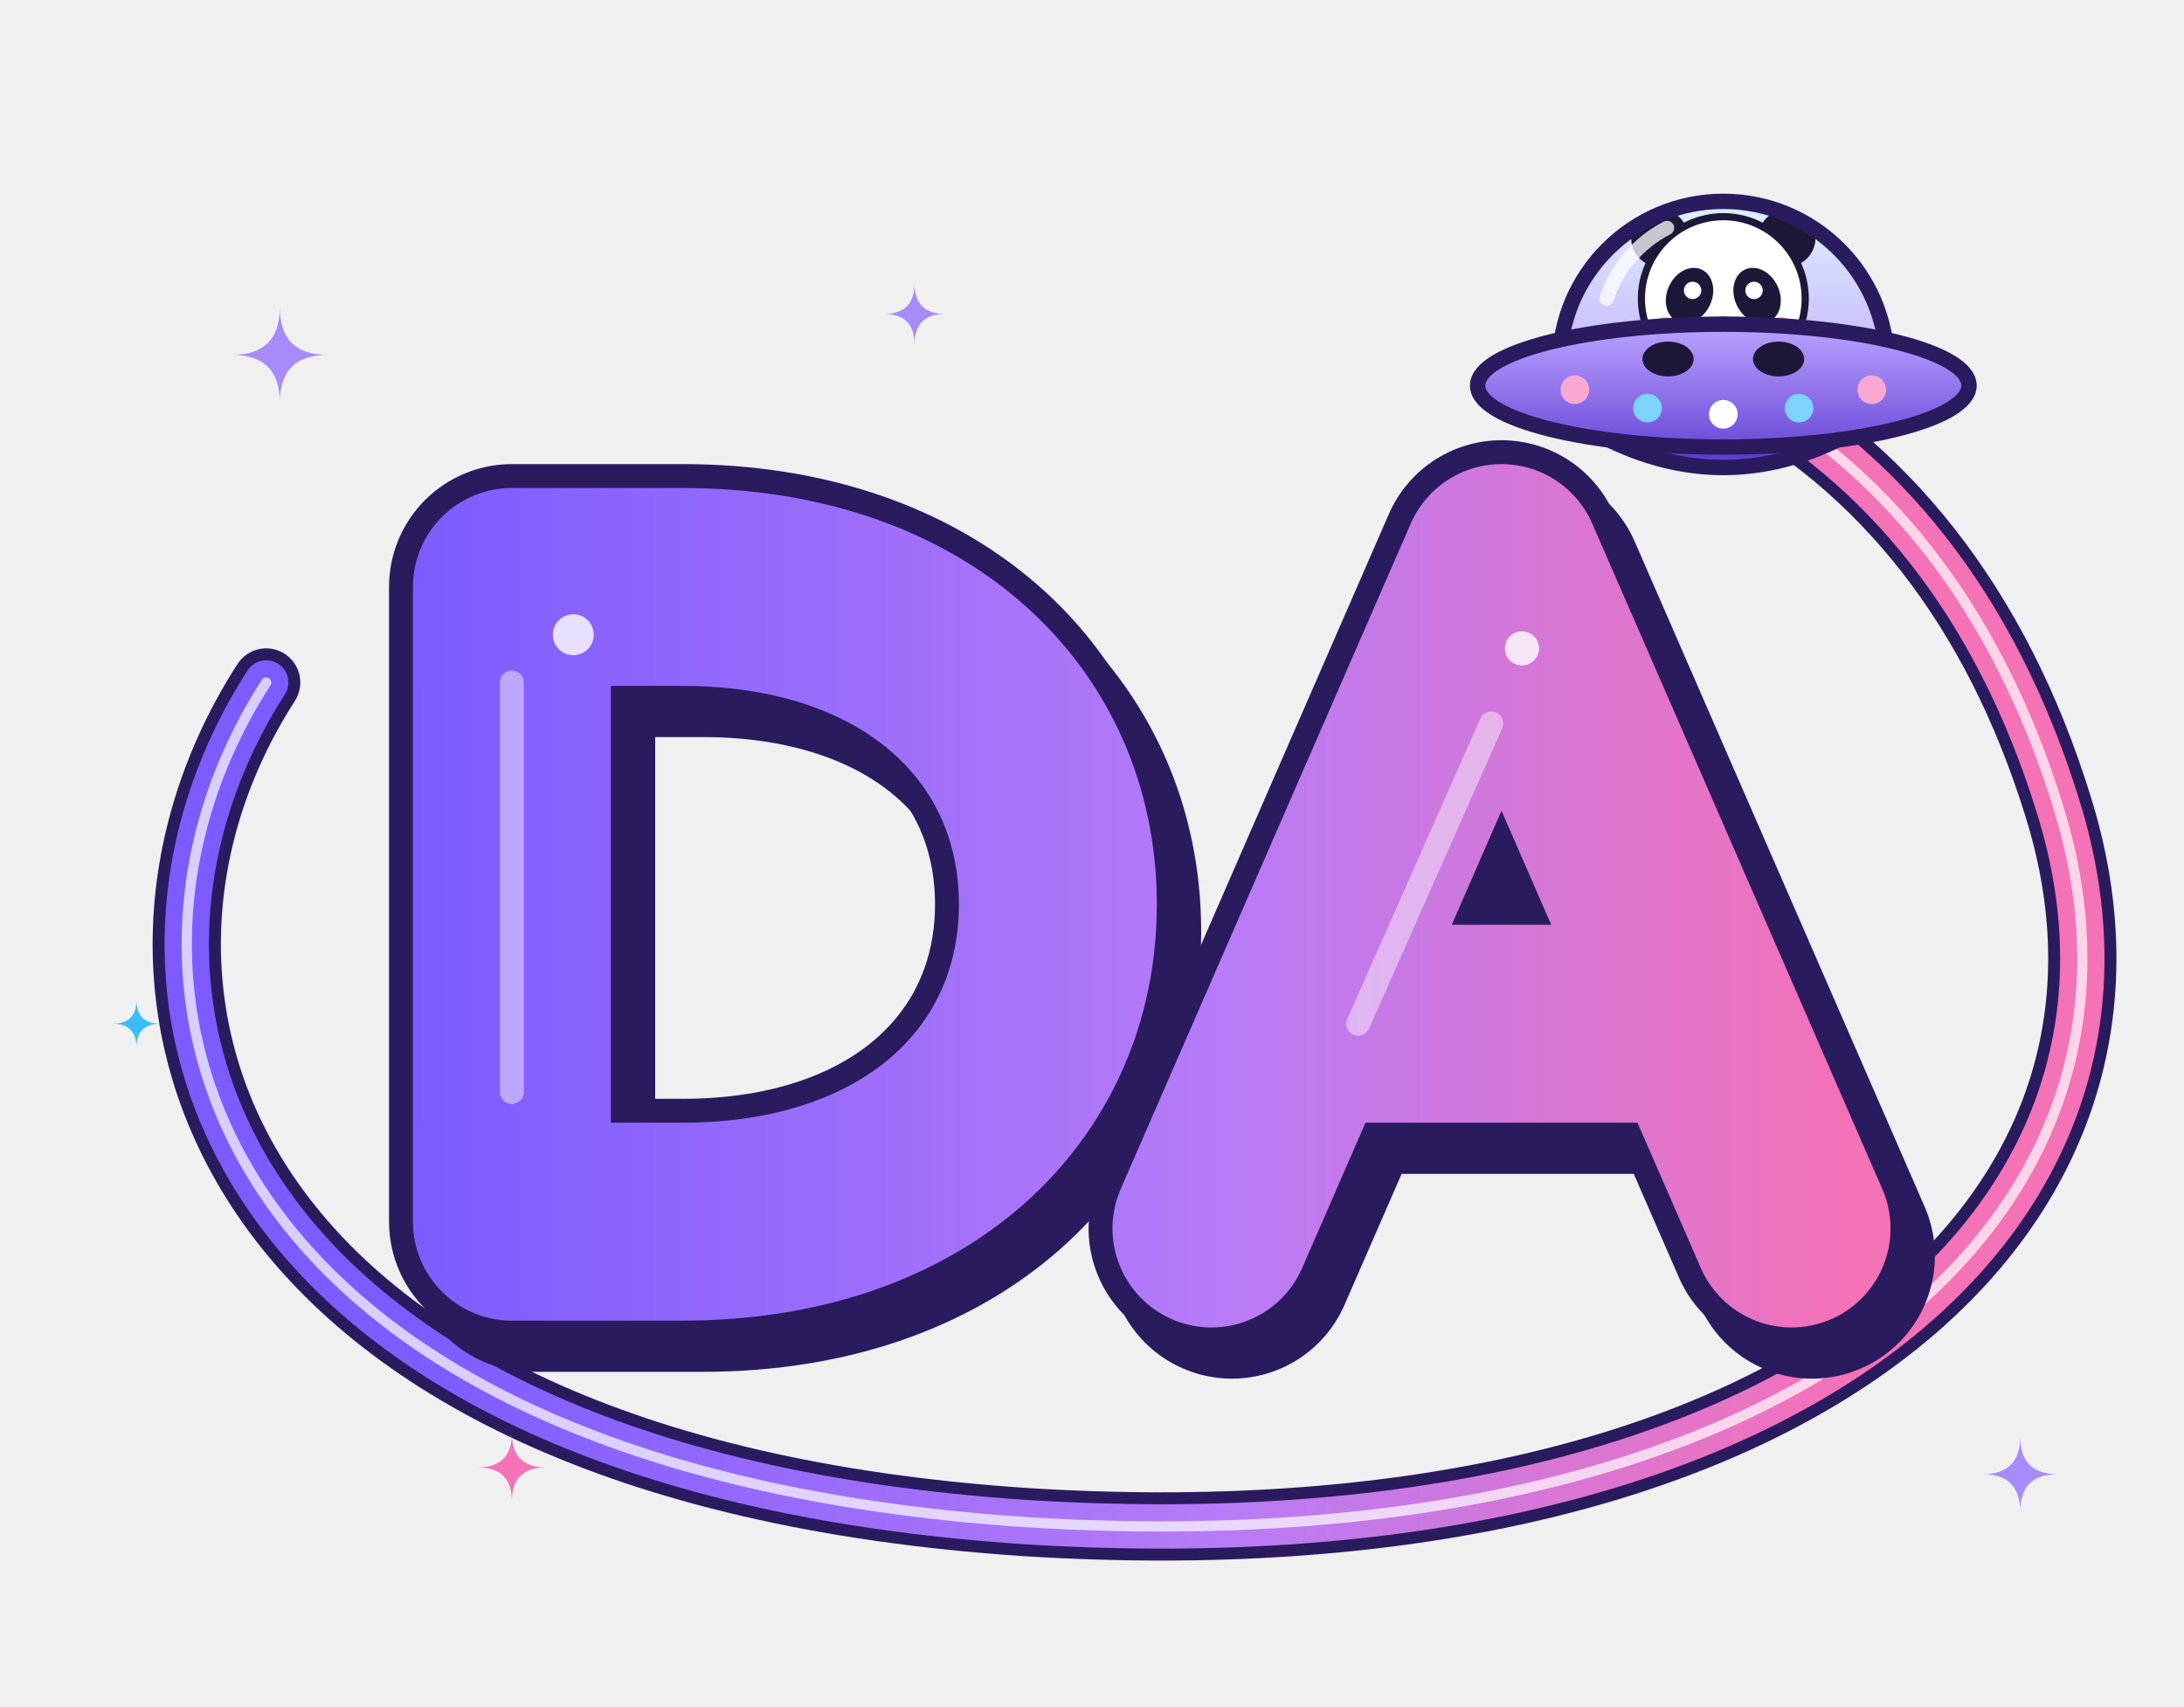
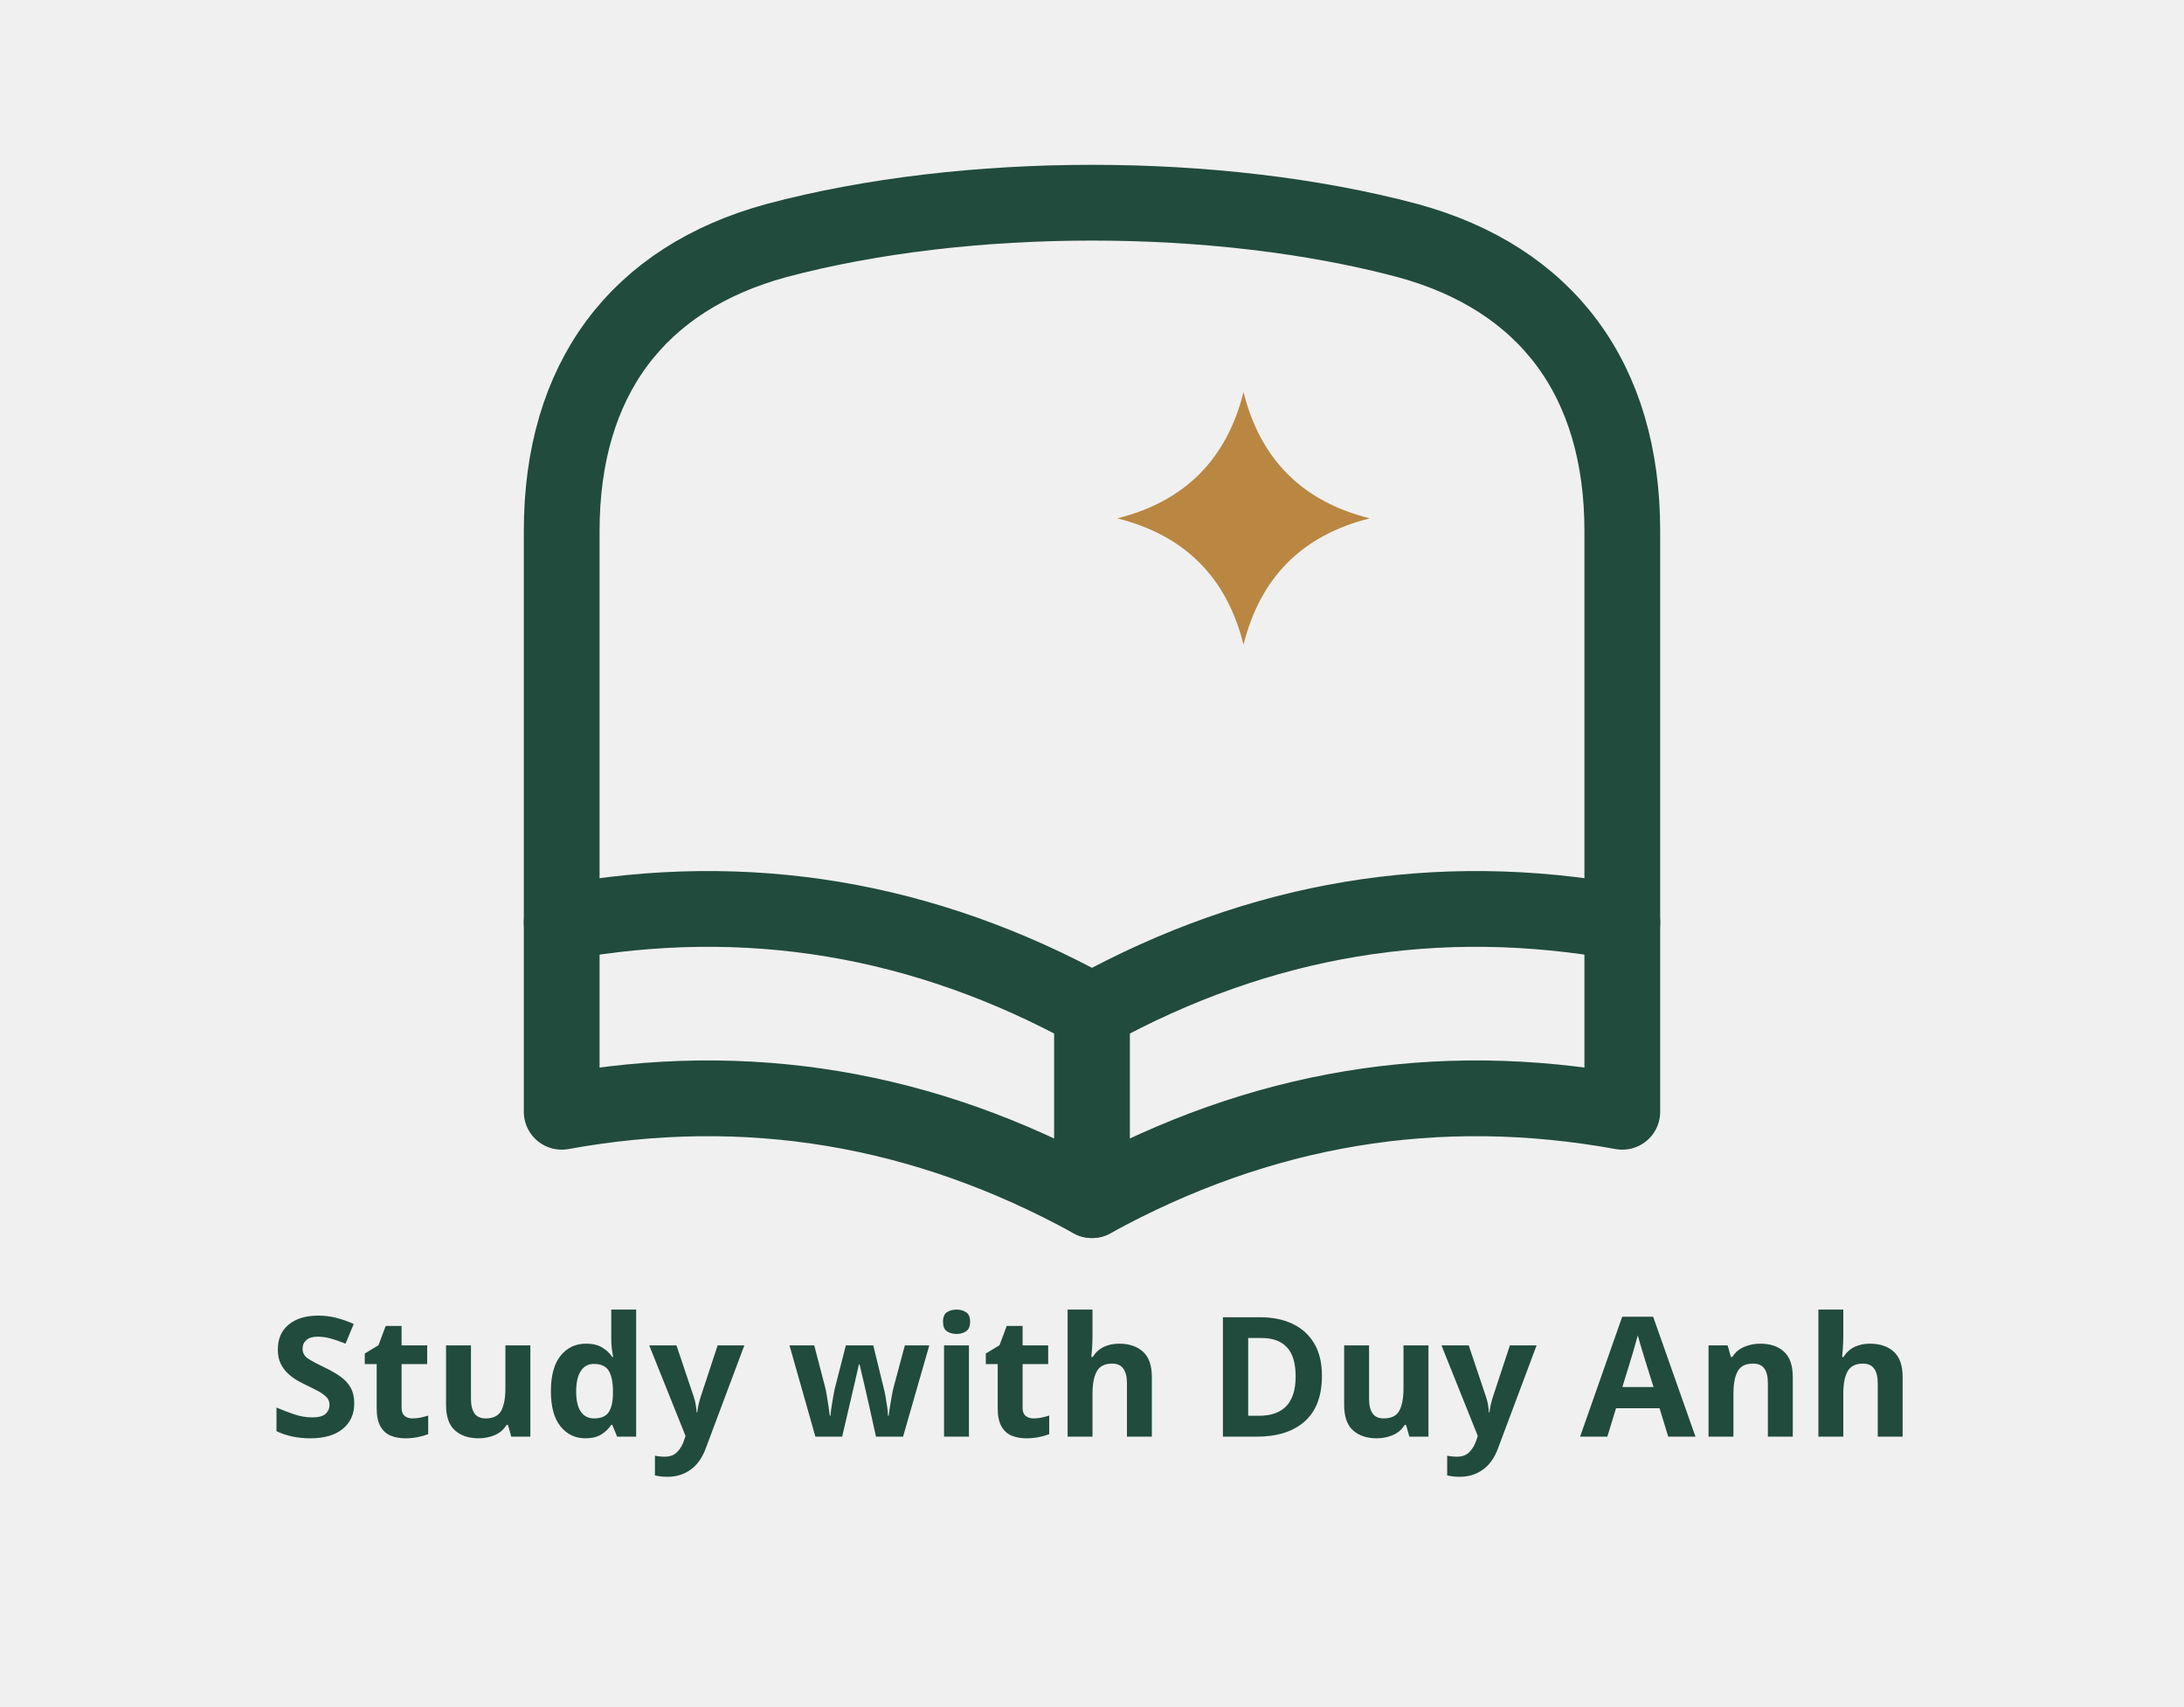
- <svg xmlns="http://www.w3.org/2000/svg" viewBox="0 0 640 500" role="img" aria-label="Study with Duy Anh">
-   <defs>
-     <linearGradient id="glass" x1="0" y1="0" x2="0" y2="1">
-       <stop offset="0" stop-color="#e0f2fe" />
-       <stop offset="1" stop-color="#c4b5fd" />
-     </linearGradient>
-     <linearGradient id="saucer" x1="0" y1="0" x2="0" y2="1">
-       <stop offset="0" stop-color="#b9a4ff" />
-       <stop offset="1" stop-color="#6d4bd8" />
-     </linearGradient>
-     <linearGradient id="ink" gradientUnits="userSpaceOnUse" x1="120" y1="0" x2="545" y2="0">
-       <stop offset="0" stop-color="#7c5cff" />
-       <stop offset=".55" stop-color="#b57bf7" />
-       <stop offset="1" stop-color="#f472b6" />
-     </linearGradient>
-     <filter id="glow" x="-30%" y="-30%" width="160%" height="160%">
-       <feGaussianBlur stdDeviation="9" />
-     </filter>
-   </defs>
-   <path d="M78 200C20 290 62 430 300 446C520 460 642 360 603 236C585 178 552 136 506 112" fill="none" stroke="#2a1b5e" stroke-width="20" stroke-linecap="round" />
-   <path d="M78 200C20 290 62 430 300 446C520 460 642 360 603 236C585 178 552 136 506 112" fill="none" stroke="url(#ink)" stroke-width="13" stroke-linecap="round" />
-   <path d="M78 200C20 290 62 430 300 446C520 460 642 360 603 236C585 178 552 136 506 112" fill="none" stroke="#fff" stroke-opacity=".7" stroke-width="3" stroke-linecap="round" />
-   <g transform="translate(6 8)">
-     <path d="M150 172V358H200C268 358 310 318 310 265C310 212 268 172 200 172Z" fill="none" stroke="#2a1b5e" stroke-width="72" stroke-linejoin="round" />
-     <path d="M355 360L440 165L525 360M390 300H490" fill="none" stroke="#2a1b5e" stroke-width="72" stroke-linecap="round" stroke-linejoin="round" />
+ <svg xmlns="http://www.w3.org/2000/svg" width="640" height="500" viewBox="0 0 640 500" role="img" aria-label="Study with Duy Anh">
+   <g transform="translate(98 -22) scale(3.7)">
+     <g fill="none" stroke="#214B3D" stroke-width="6" stroke-linecap="round" stroke-linejoin="round">
+       <path d="M18 79V48C18 36 24 28 35 25C50 21 70 21 85 25C96 28 102 36 102 48V79" />
+       <path d="M18 79Q40 75 60 86Q80 75 102 79V94Q80 90 60 101Q40 90 18 94Z" />
+       <path d="M60 86v15" />
+     </g>
+     <path fill="#B98742" d="M72 37Q74 45 82 47Q74 49 72 57Q70 49 62 47Q70 45 72 37Z" />
  </g>
-   <path d="M150 172V358H200C268 358 310 318 310 265C310 212 268 172 200 172Z" fill="none" stroke="#2a1b5e" stroke-width="72" stroke-linejoin="round" />
-   <path d="M355 360L440 165L525 360M390 300H490" fill="none" stroke="#2a1b5e" stroke-width="72" stroke-linecap="round" stroke-linejoin="round" />
-   <path d="M150 172V358H200C268 358 310 318 310 265C310 212 268 172 200 172Z" fill="none" stroke="url(#ink)" stroke-width="58" stroke-linejoin="round" />
-   <path d="M355 360L440 165L525 360M390 300H490" fill="none" stroke="url(#ink)" stroke-width="58" stroke-linecap="round" stroke-linejoin="round" />
-   <path d="M150 200V320M398 300L437 212" fill="none" stroke="#fff" stroke-opacity=".45" stroke-width="7" stroke-linecap="round" />
-   <circle cx="168" cy="186" r="6" fill="#fff" fill-opacity=".8" />
-   <circle cx="446" cy="190" r="5" fill="#fff" fill-opacity=".8" />
-   <g transform="translate(409 8) scale(3)">
-     <path d="M14 36Q32 50 50 36Z" fill="#5b3fd0" stroke="#2a1b5e" stroke-width="1.5" stroke-linejoin="round" />
-     <path d="M16 33A16 16 0 0 1 48 33Z" fill="url(#glass)" />
-     <circle cx="25.8" cy="20.6" r="2.8" fill="#1e1838" />
-     <circle cx="38.2" cy="20.6" r="2.8" fill="#1e1838" />
-     <circle cx="32" cy="26.5" r="8" fill="#fff" stroke="#1e1838" stroke-width=".7" />
-     <ellipse cx="28.7" cy="26.2" rx="2.2" ry="2.8" transform="rotate(25 28.7 26.2)" fill="#1e1838" />
-     <ellipse cx="35.3" cy="26.2" rx="2.2" ry="2.8" transform="rotate(-25 35.3 26.2)" fill="#1e1838" />
-     <circle cx="29" cy="25.7" r=".85" fill="#fff" />
-     <circle cx="35" cy="25.7" r=".85" fill="#fff" />
-     <ellipse cx="32" cy="29.1" rx="1.2" ry=".85" fill="#1e1838" />
-     <path d="M30.9 30.6Q32 31.7 33.1 30.6" fill="none" stroke="#1e1838" stroke-width=".7" stroke-linecap="round" />
-     <circle cx="26.3" cy="29.6" r="1.3" fill="#f9a8d4" />
-     <circle cx="37.7" cy="29.6" r="1.3" fill="#f9a8d4" />
-     <path d="M16 33A16 16 0 0 1 48 33" fill="none" stroke="#2a1b5e" stroke-width="1.5" />
-     <path d="M20.6 26.5A12 12 0 0 1 26.5 19.6" fill="none" stroke="#fff" stroke-opacity=".75" stroke-width="1.4" stroke-linecap="round" />
-     <ellipse cx="32" cy="35" rx="24" ry="6" fill="url(#saucer)" stroke="#2a1b5e" stroke-width="1.5" />
-     <ellipse cx="26.6" cy="32.4" rx="2.5" ry="1.7" fill="#1e1838" />
-     <ellipse cx="37.4" cy="32.4" rx="2.5" ry="1.7" fill="#1e1838" />
-     <circle cx="17.5" cy="35.4" r="1.4" fill="#f9a8d4" />
-     <circle cx="24.6" cy="37.2" r="1.4" fill="#7dd3fc" />
-     <circle cx="32" cy="37.8" r="1.4" fill="#fff" />
-     <circle cx="39.4" cy="37.2" r="1.4" fill="#7dd3fc" />
-     <circle cx="46.5" cy="35.4" r="1.4" fill="#f9a8d4" />
-   </g>
-   <path d="M82 90Q82 104 96 104Q82 104 82 118Q82 104 68 104Q82 104 82 90Z" fill="#a78bfa" />
-   <path d="M268 83Q268 92 277 92Q268 92 268 101Q268 92 259 92Q268 92 268 83Z" fill="#a78bfa" />
-   <path d="M592 421Q592 432 603 432Q592 432 592 443Q592 432 581 432Q592 432 592 421Z" fill="#a78bfa" />
-   <path d="M150 420Q150 430 160 430Q150 430 150 440Q150 430 140 430Q150 430 150 420Z" fill="#f472b6" />
-   <path d="M40 293Q40 300 47 300Q40 300 40 307Q40 300 33 300Q40 300 40 293Z" fill="#38bdf8" />
+   <text x="320" y="421" text-anchor="middle" font-family="Segoe UI, system-ui, sans-serif" font-size="49" font-weight="700" fill="#214B3D">Study with Duy Anh</text>
</svg>
